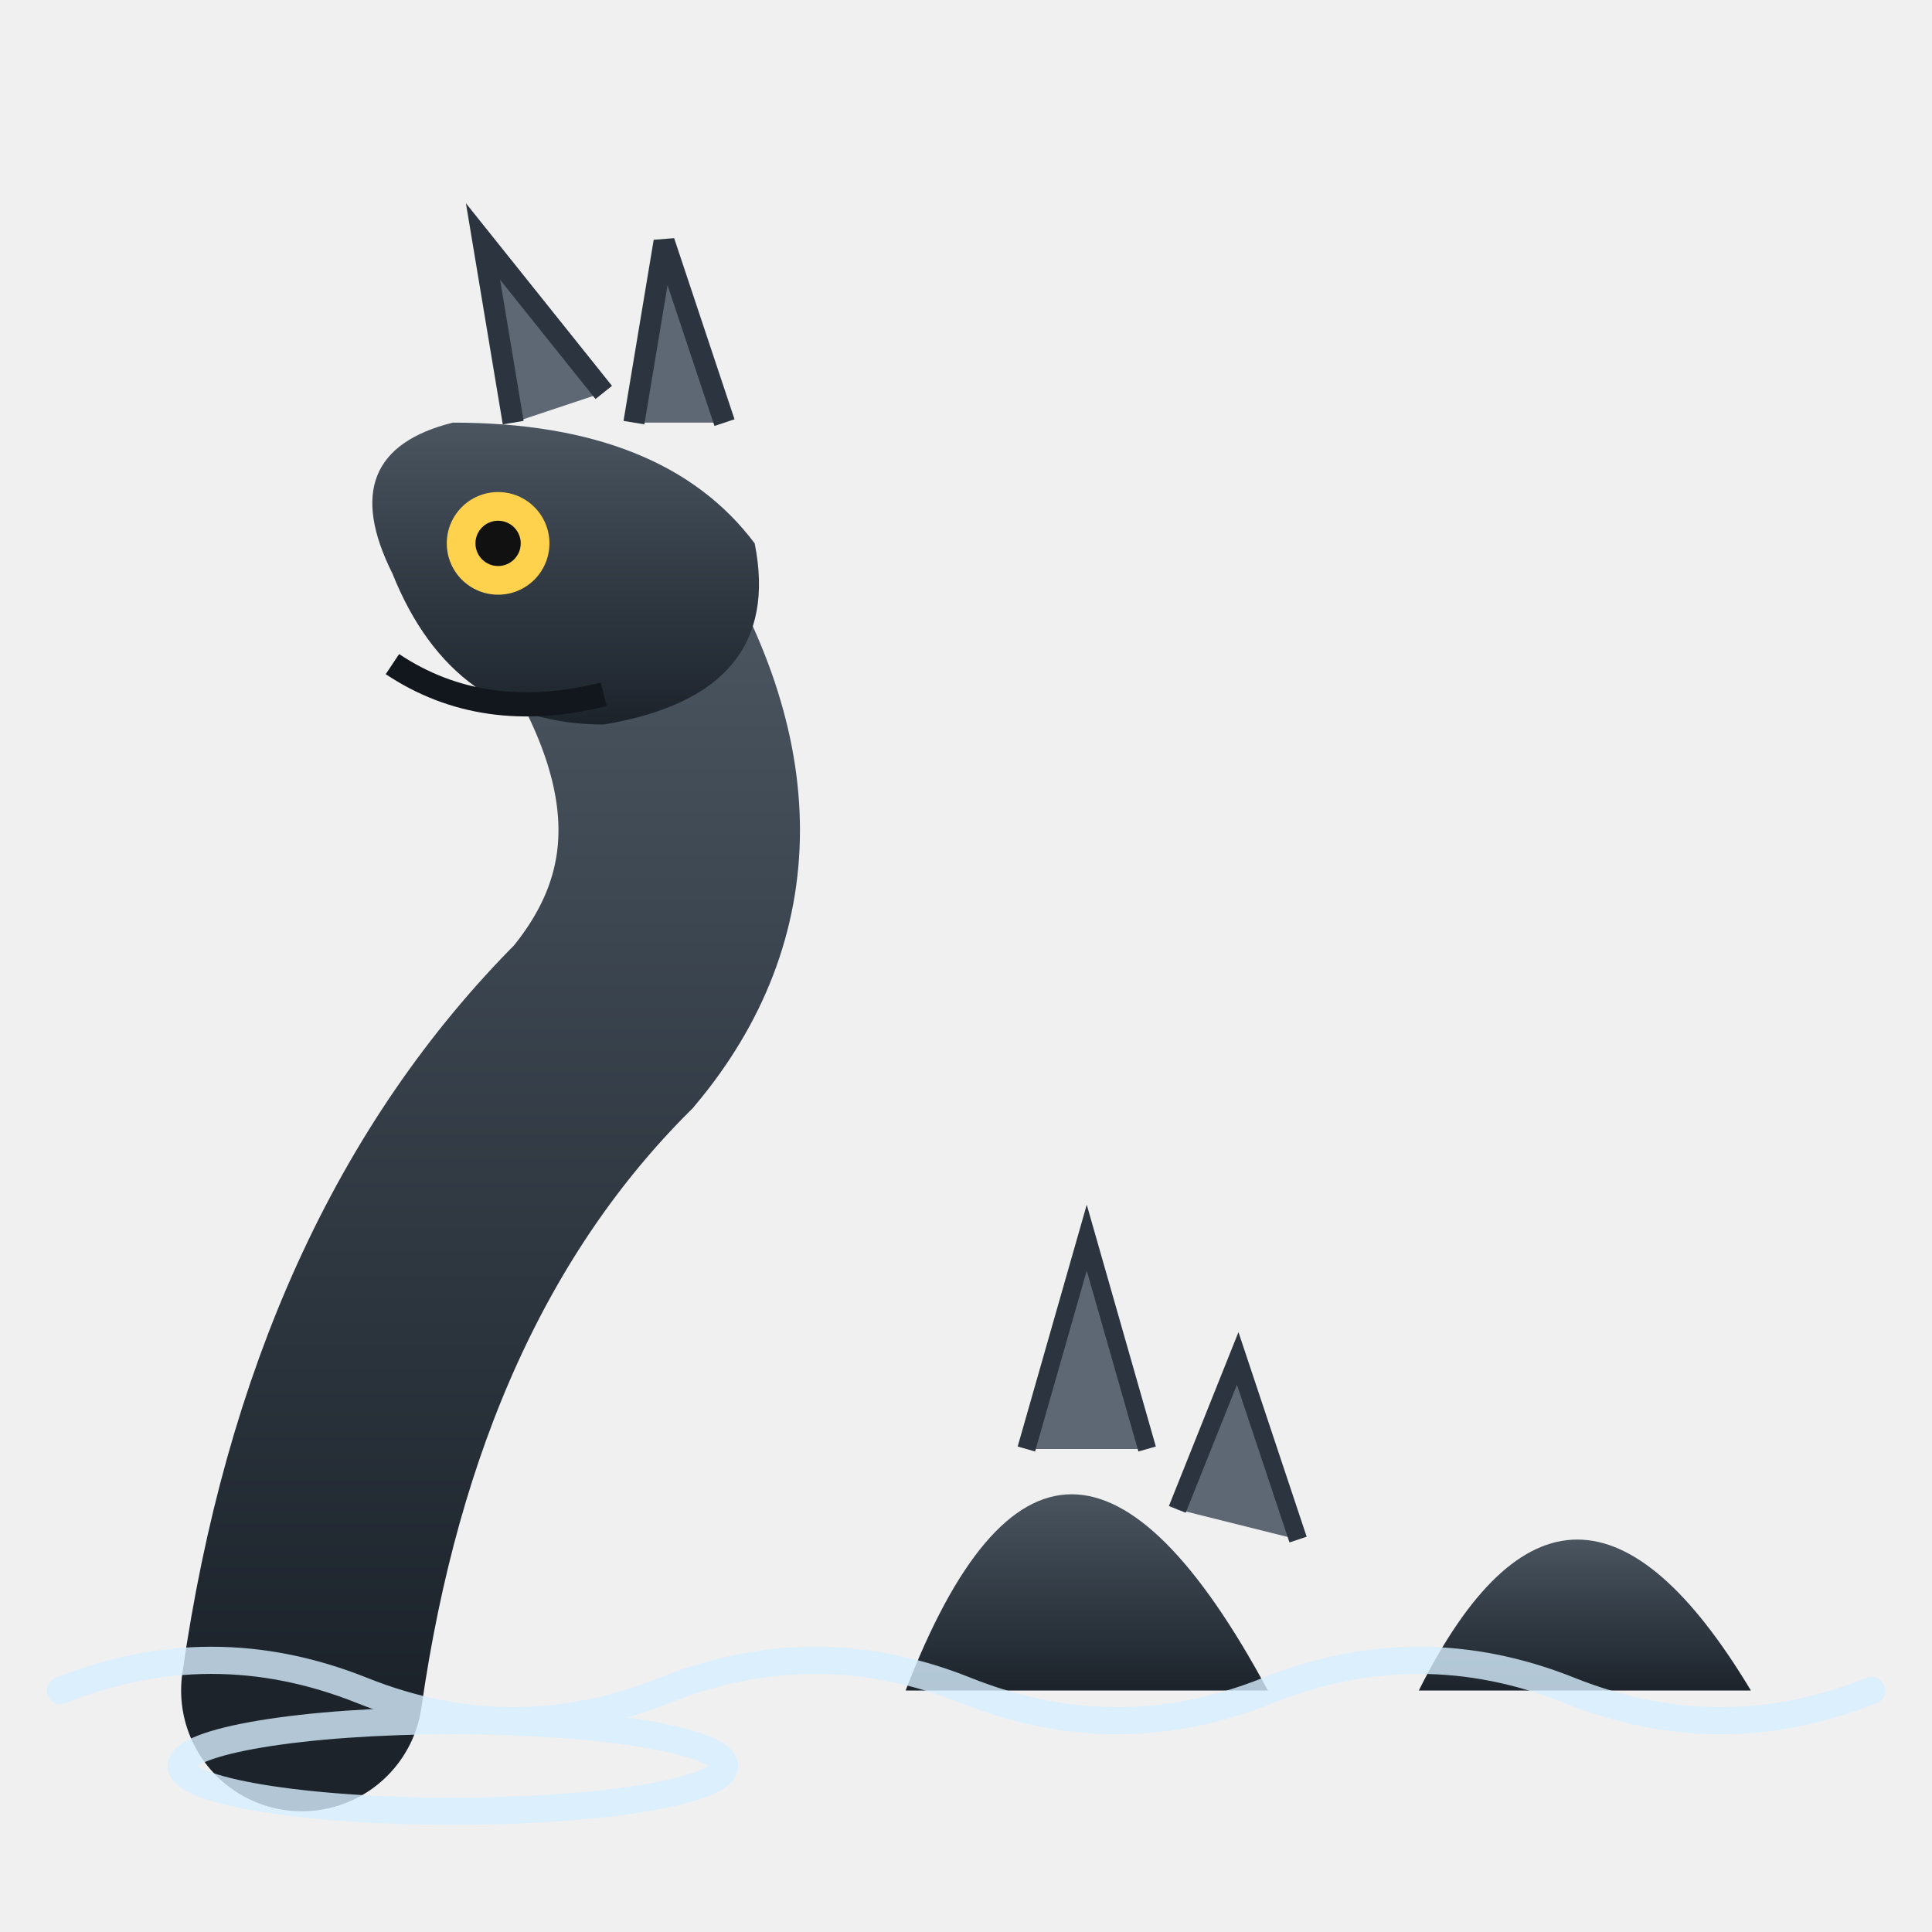
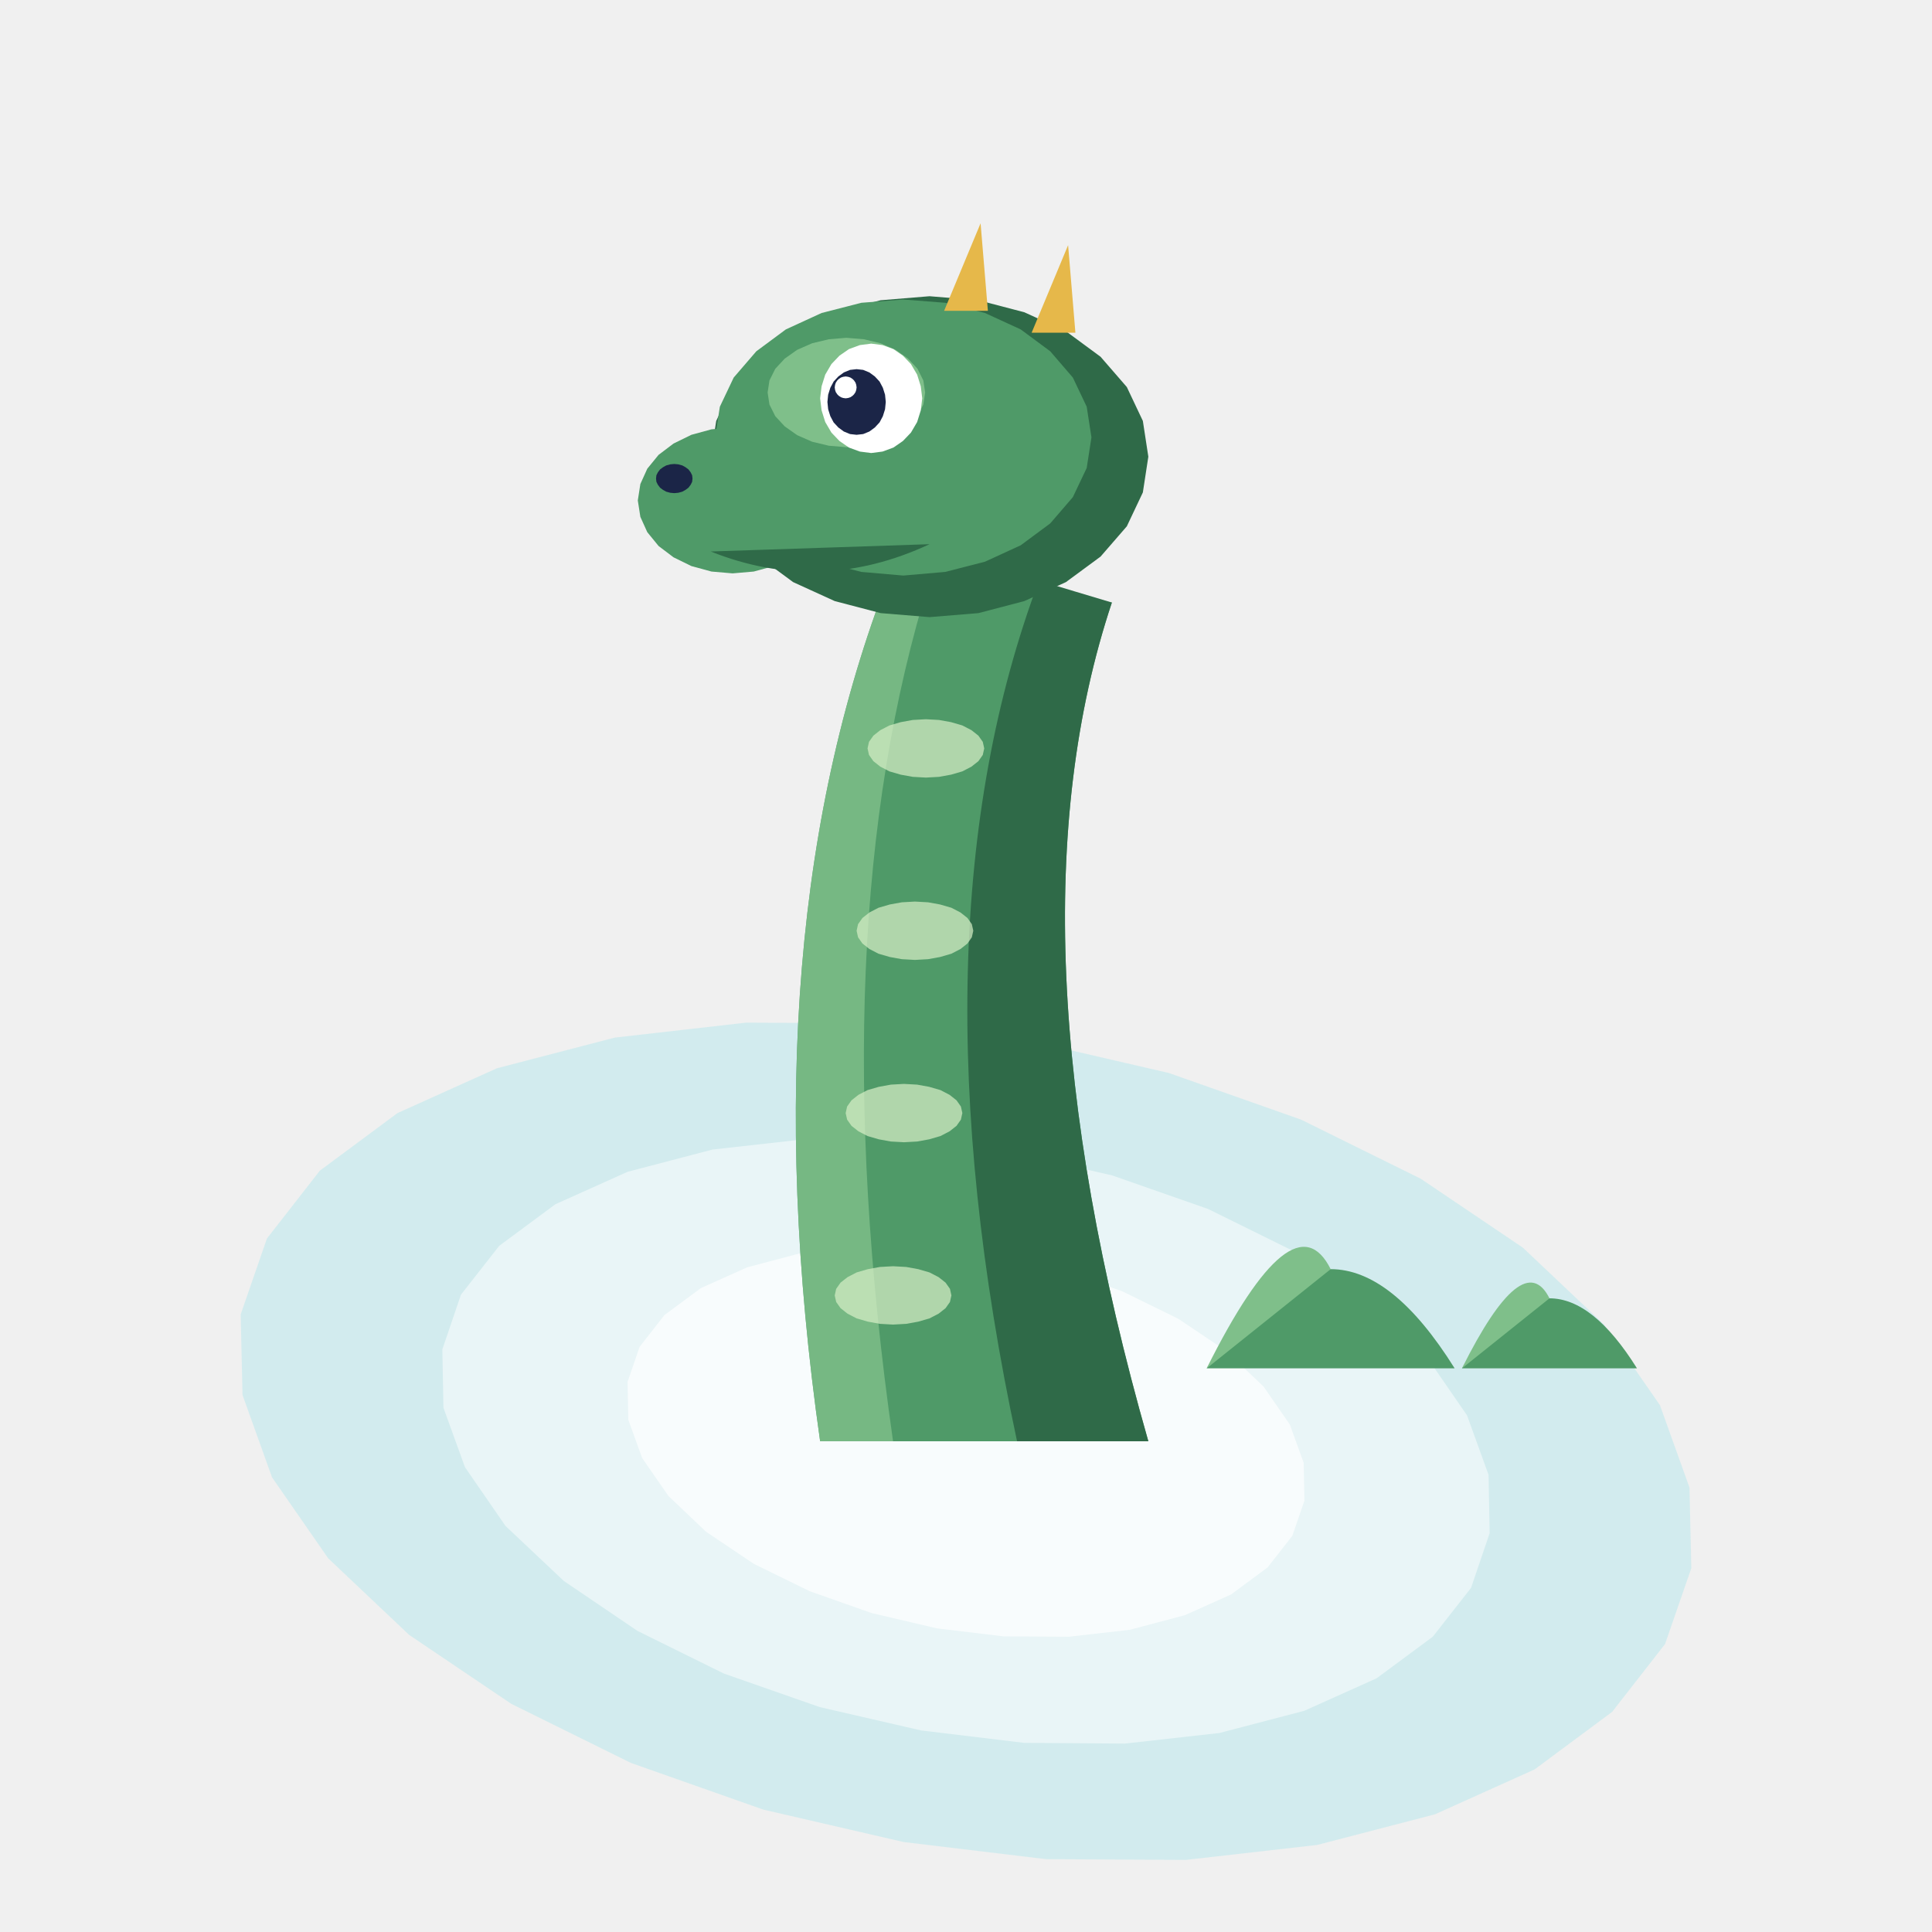
- <svg xmlns="http://www.w3.org/2000/svg" viewBox="0 0 128 128">
-   <defs>
-     <linearGradient id="n" x1="0" y1="0" x2="0" y2="1">
-       <stop offset="0" stop-color="#4a5560" />
-       <stop offset="1" stop-color="#1c232b" />
-     </linearGradient>
-   </defs>
-   <path d="M20 112 Q24 84 40 68 Q50 56 40 40" stroke="url(#n)" stroke-width="16" fill="none" stroke-linecap="round" />
-   <path d="M26 38 Q22 30 30 28 Q44 28 50 36 Q52 46 40 48 Q30 48 26 38Z" fill="url(#n)" />
-   <path d="M34 28 L32 16 L40 26 M42 28 L44 16 L48 28" fill="#5d6874" stroke="#2c353f" stroke-width="1.4" />
-   <circle cx="33" cy="36" r="3.4" fill="#ffd24d" />
-   <circle cx="33" cy="36" r="1.5" fill="#111" />
-   <path d="M26 44 Q32 48 40 46" stroke="#11171d" stroke-width="1.6" fill="none" />
-   <path d="M60 112 Q70 86 84 112Z" fill="url(#n)" />
-   <path d="M68 96 L72 82 L76 96 M78 100 L82 90 L86 102" fill="#5d6874" stroke="#2c353f" stroke-width="1.2" />
-   <path d="M94 112 Q104 92 116 112Z" fill="url(#n)" />
-   <g fill="none" stroke="#d7efff" stroke-width="1.8" opacity=".8" stroke-linecap="round">
-     <path d="M4 112 Q14 108 24 112 T44 112 T64 112 T84 112 T104 112 T124 112" />
-     <ellipse cx="30" cy="117" rx="18" ry="3" />
+ <svg xmlns="http://www.w3.org/2000/svg" viewBox="0 0 80 80">
+   <g transform="translate(40 59.68) scale(1.51)">
+     <path d="M15.59 9L12.86 10.23L9.63 11.07L6.03 11.48L2.2 11.46L-1.71 10.99L-5.56 10.1L-9.19 8.82L-12.47 7.2L-15.27 5.31L-17.49 3.21L-19.03 0.99L-19.84 -1.27L-19.89 -3.48L-19.17 -5.56L-17.72 -7.42L-15.59 -9L-12.86 -10.23L-9.63 -11.07L-6.03 -11.48L-2.2 -11.46L1.71 -10.99L5.56 -10.1L9.19 -8.82L12.47 -7.2L15.27 -5.31L17.49 -3.21L19.03 -0.99L19.84 1.27L19.89 3.48L19.17 5.56L17.72 7.42Z" fill="#9be3ea" opacity="0.35" />
+     <path d="M11.26 6.5L9.28 7.39L6.95 8L4.36 8.29L1.59 8.27L-1.23 7.93L-4.01 7.29L-6.64 6.37L-9.01 5.2L-11.03 3.83L-12.63 2.32L-13.74 0.71L-14.33 -0.92L-14.36 -2.52L-13.85 -4.02L-12.8 -5.36L-11.26 -6.5L-9.28 -7.39L-6.95 -8L-4.36 -8.29L-1.59 -8.27L1.23 -7.93L4.01 -7.29L6.64 -6.37L9.01 -5.2L11.03 -3.83L12.63 -2.32L13.74 -0.71L14.33 0.92L14.36 2.52L13.85 4.02L12.8 5.36Z" fill="#ffffff" opacity="0.5" />
+     <path d="M7.27 4.2L6 4.77L4.49 5.17L2.82 5.36L1.03 5.35L-0.8 5.13L-2.59 4.71L-4.29 4.11L-5.82 3.36L-7.13 2.48L-8.16 1.5L-8.88 0.46L-9.26 -0.59L-9.28 -1.63L-8.95 -2.59L-8.27 -3.46L-7.27 -4.2L-6 -4.77L-4.49 -5.17L-2.82 -5.36L-1.03 -5.35L0.8 -5.13L2.59 -4.71L4.29 -4.11L5.82 -3.36L7.13 -2.48L8.16 -1.5L8.88 -0.46L9.26 0.59L9.28 1.63L8.95 2.59L8.27 3.46Z" fill="#ffffff" opacity="0.7" />
+     <path d="M6.6 -2Q10 -7.44 13.4 -2Z" fill="#4f9a68" />
+     <path d="M6.6 -2Q8.98 -6.76 10 -4.72Z" fill="#7fbf8a" />
+     <path d="M13.6 -2Q16 -5.84 18.4 -2Z" fill="#4f9a68" />
+     <path d="M13.6 -2Q15.28 -5.36 16 -3.92Z" fill="#7fbf8a" />
+     <path d="M-4 0Q-6 -14 -2 -24L4 -23Q1 -14 5 0Z" fill="#4f9a68" />
+     <path d="M1.4 0Q-1.6 -14 2 -23.6L4 -23Q1 -14 5 0Z" fill="#2f6a48" />
+     <path d="M-4 0Q-6 -14 -2 -24L-1 -23.6Q-4 -14 -2 0Z" fill="#7fbf8a" opacity="0.8" />
+     <path d="M-0.4 -4L-0.44 -3.82L-0.56 -3.65L-0.75 -3.5L-1 -3.37L-1.31 -3.28L-1.64 -3.22L-2 -3.2L-2.36 -3.22L-2.69 -3.28L-3 -3.37L-3.25 -3.5L-3.44 -3.65L-3.56 -3.82L-3.6 -4L-3.56 -4.18L-3.44 -4.35L-3.25 -4.5L-3 -4.63L-2.69 -4.72L-2.36 -4.78L-2 -4.8L-1.64 -4.78L-1.31 -4.72L-1 -4.63L-0.75 -4.5L-0.56 -4.35L-0.44 -4.18Z" fill="#d8f0c8" opacity="0.7" />
+     <path d="M-0.1 -9L-0.14 -8.82L-0.26 -8.65L-0.45 -8.5L-0.7 -8.37L-1.01 -8.28L-1.34 -8.22L-1.7 -8.2L-2.06 -8.22L-2.39 -8.28L-2.7 -8.37L-2.95 -8.5L-3.14 -8.65L-3.26 -8.82L-3.3 -9L-3.26 -9.18L-3.14 -9.35L-2.95 -9.5L-2.7 -9.63L-2.39 -9.72L-2.06 -9.78L-1.7 -9.8L-1.34 -9.78L-1.01 -9.72L-0.7 -9.63L-0.45 -9.5L-0.26 -9.35L-0.14 -9.18Z" fill="#d8f0c8" opacity="0.7" />
+     <path d="M0.2 -14L0.16 -13.82L0.04 -13.65L-0.15 -13.5L-0.4 -13.37L-0.71 -13.28L-1.04 -13.22L-1.4 -13.2L-1.76 -13.22L-2.09 -13.28L-2.4 -13.37L-2.65 -13.5L-2.84 -13.65L-2.96 -13.82L-3 -14L-2.96 -14.18L-2.84 -14.35L-2.65 -14.5L-2.4 -14.63L-2.09 -14.72L-1.76 -14.78L-1.4 -14.8L-1.04 -14.78L-0.71 -14.72L-0.4 -14.63L-0.15 -14.5L0.04 -14.35L0.16 -14.18Z" fill="#d8f0c8" opacity="0.7" />
+     <path d="M0.5 -19L0.46 -18.82L0.34 -18.65L0.15 -18.5L-0.1 -18.37L-0.41 -18.28L-0.74 -18.22L-1.1 -18.2L-1.46 -18.22L-1.79 -18.28L-2.1 -18.37L-2.35 -18.5L-2.54 -18.65L-2.66 -18.82L-2.7 -19L-2.66 -19.18L-2.54 -19.35L-2.35 -19.5L-2.1 -19.63L-1.79 -19.72L-1.46 -19.78L-1.1 -19.8L-0.74 -19.78L-0.41 -19.72L-0.1 -19.63L0.15 -19.5L0.34 -19.35L0.46 -19.18Z" fill="#d8f0c8" opacity="0.7" />
+     <path d="M5 -27L4.85 -26.02L4.41 -25.09L3.69 -24.26L2.74 -23.56L1.6 -23.04L0.34 -22.71L-1 -22.6L-2.34 -22.71L-3.6 -23.04L-4.74 -23.56L-5.69 -24.26L-6.41 -25.09L-6.85 -26.02L-7 -27L-6.85 -27.98L-6.41 -28.91L-5.69 -29.74L-4.74 -30.44L-3.6 -30.96L-2.34 -31.29L-1 -31.4L0.34 -31.29L1.6 -30.96L2.74 -30.44L3.69 -29.74L4.41 -28.91L4.85 -27.98Z" fill="#2f6a48" />
+     <path d="M3.44 -27.53L3.31 -26.69L2.93 -25.89L2.31 -25.17L1.5 -24.57L0.52 -24.12L-0.57 -23.84L-1.72 -23.74L-2.87 -23.84L-3.96 -24.12L-4.94 -24.57L-5.75 -25.17L-6.37 -25.89L-6.75 -26.69L-6.88 -27.53L-6.75 -28.37L-6.37 -29.17L-5.75 -29.89L-4.94 -30.49L-3.96 -30.94L-2.87 -31.22L-1.72 -31.31L-0.57 -31.22L0.52 -30.94L1.5 -30.49L2.31 -29.89L2.93 -29.17L3.31 -28.37Z" fill="#4f9a68" />
+     <path d="M-1.12 -28.76L-1.17 -28.43L-1.33 -28.11L-1.59 -27.83L-1.93 -27.59L-2.34 -27.41L-2.8 -27.3L-3.28 -27.26L-3.76 -27.3L-4.22 -27.41L-4.63 -27.59L-4.97 -27.83L-5.23 -28.11L-5.39 -28.43L-5.44 -28.76L-5.39 -29.09L-5.23 -29.41L-4.97 -29.69L-4.63 -29.93L-4.22 -30.11L-3.76 -30.22L-3.28 -30.26L-2.8 -30.22L-2.34 -30.11L-1.93 -29.93L-1.59 -29.69L-1.33 -29.41L-1.17 -29.09Z" fill="#7fbf8a" />
+     <path d="M-3.8 -25.8L-3.87 -25.35L-4.06 -24.93L-4.37 -24.55L-4.78 -24.24L-5.27 -24L-5.82 -23.85L-6.4 -23.8L-6.98 -23.85L-7.53 -24L-8.02 -24.24L-8.43 -24.55L-8.74 -24.93L-8.93 -25.35L-9 -25.8L-8.93 -26.25L-8.74 -26.67L-8.43 -27.05L-8.02 -27.36L-7.53 -27.6L-6.98 -27.75L-6.4 -27.8L-5.82 -27.75L-5.27 -27.6L-4.78 -27.36L-4.37 -27.05L-4.06 -26.67L-3.87 -26.25Z" fill="#4f9a68" />
+     <path d="M-7.5 -26.4L-7.51 -26.31L-7.55 -26.23L-7.61 -26.15L-7.69 -26.09L-7.78 -26.04L-7.89 -26.01L-8 -26L-8.11 -26.01L-8.22 -26.04L-8.31 -26.09L-8.39 -26.15L-8.45 -26.23L-8.49 -26.31L-8.5 -26.4L-8.49 -26.49L-8.45 -26.57L-8.39 -26.65L-8.31 -26.71L-8.22 -26.76L-8.11 -26.79L-8 -26.8L-7.89 -26.79L-7.78 -26.76L-7.69 -26.71L-7.61 -26.65L-7.55 -26.57L-7.51 -26.49Z" fill="#1b2547" />
+     <path d="M-1.2 -28.6L-1.24 -28.27L-1.34 -27.95L-1.51 -27.66L-1.73 -27.43L-1.99 -27.25L-2.29 -27.14L-2.6 -27.1L-2.91 -27.14L-3.21 -27.25L-3.47 -27.43L-3.69 -27.66L-3.86 -27.95L-3.96 -28.27L-4 -28.6L-3.96 -28.93L-3.86 -29.25L-3.69 -29.54L-3.47 -29.77L-3.21 -29.95L-2.91 -30.06L-2.6 -30.1L-2.29 -30.06L-1.99 -29.95L-1.73 -29.77L-1.51 -29.54L-1.34 -29.25L-1.24 -28.93Z" fill="#ffffff" />
+     <path d="M-2.2 -28.5L-2.22 -28.3L-2.28 -28.11L-2.37 -27.94L-2.5 -27.8L-2.65 -27.69L-2.82 -27.62L-3 -27.6L-3.18 -27.62L-3.35 -27.69L-3.5 -27.8L-3.63 -27.94L-3.72 -28.11L-3.78 -28.3L-3.8 -28.5L-3.78 -28.7L-3.72 -28.89L-3.63 -29.06L-3.5 -29.2L-3.35 -29.31L-3.18 -29.38L-3 -29.4L-2.82 -29.38L-2.65 -29.31L-2.5 -29.2L-2.37 -29.06L-2.28 -28.89L-2.22 -28.7Z" fill="#1b2547" />
+     <path d="M-3 -28.9L-3.01 -28.83L-3.03 -28.77L-3.07 -28.71L-3.11 -28.67L-3.17 -28.63L-3.23 -28.61L-3.3 -28.6L-3.37 -28.61L-3.43 -28.63L-3.49 -28.67L-3.53 -28.71L-3.57 -28.77L-3.59 -28.83L-3.6 -28.9L-3.59 -28.97L-3.57 -29.03L-3.53 -29.09L-3.49 -29.13L-3.43 -29.17L-3.37 -29.19L-3.3 -29.2L-3.23 -29.19L-3.17 -29.17L-3.11 -29.13L-3.07 -29.09L-3.03 -29.03L-3.01 -28.97Z" fill="#ffffff" />
+     <path d="M-7 -24.4Q-4 -23.2 -1 -24.6" fill="#2f6a48" />
+     <path d="M-0.6 -31L0.6 -31L0.4 -33.4Z" fill="#e6b84a" />
+     <path d="M1.8 -30.4L3 -30.4L2.8 -32.8Z" fill="#e6b84a" />
+     <circle cx="-10.39" cy="-0.40" r="1.00" fill="#ffffff" opacity="0">
+       <animate attributeName="opacity" values="0;0.8;0" dur="2.4s" begin="0.0s" repeatCount="indefinite" />
+       <animateTransform attributeName="transform" type="translate" values="0 0;1.2 -4.0" dur="2.4s" begin="0.0s" repeatCount="indefinite" />
+     </circle>
+     <circle cx="-6.93" cy="1.60" r="1.00" fill="#ffffff" opacity="0">
+       <animate attributeName="opacity" values="0;0.8;0" dur="2.4s" begin="0.8s" repeatCount="indefinite" />
+       <animateTransform attributeName="transform" type="translate" values="0 0;1.2 -4.0" dur="2.4s" begin="0.8s" repeatCount="indefinite" />
+     </circle>
+     <circle cx="-3.46" cy="3.60" r="1.00" fill="#ffffff" opacity="0">
+       <animate attributeName="opacity" values="0;0.8;0" dur="2.4s" begin="1.6s" repeatCount="indefinite" />
+       <animateTransform attributeName="transform" type="translate" values="0 0;1.2 -4.0" dur="2.4s" begin="1.6s" repeatCount="indefinite" />
+     </circle>
  </g>
</svg>
